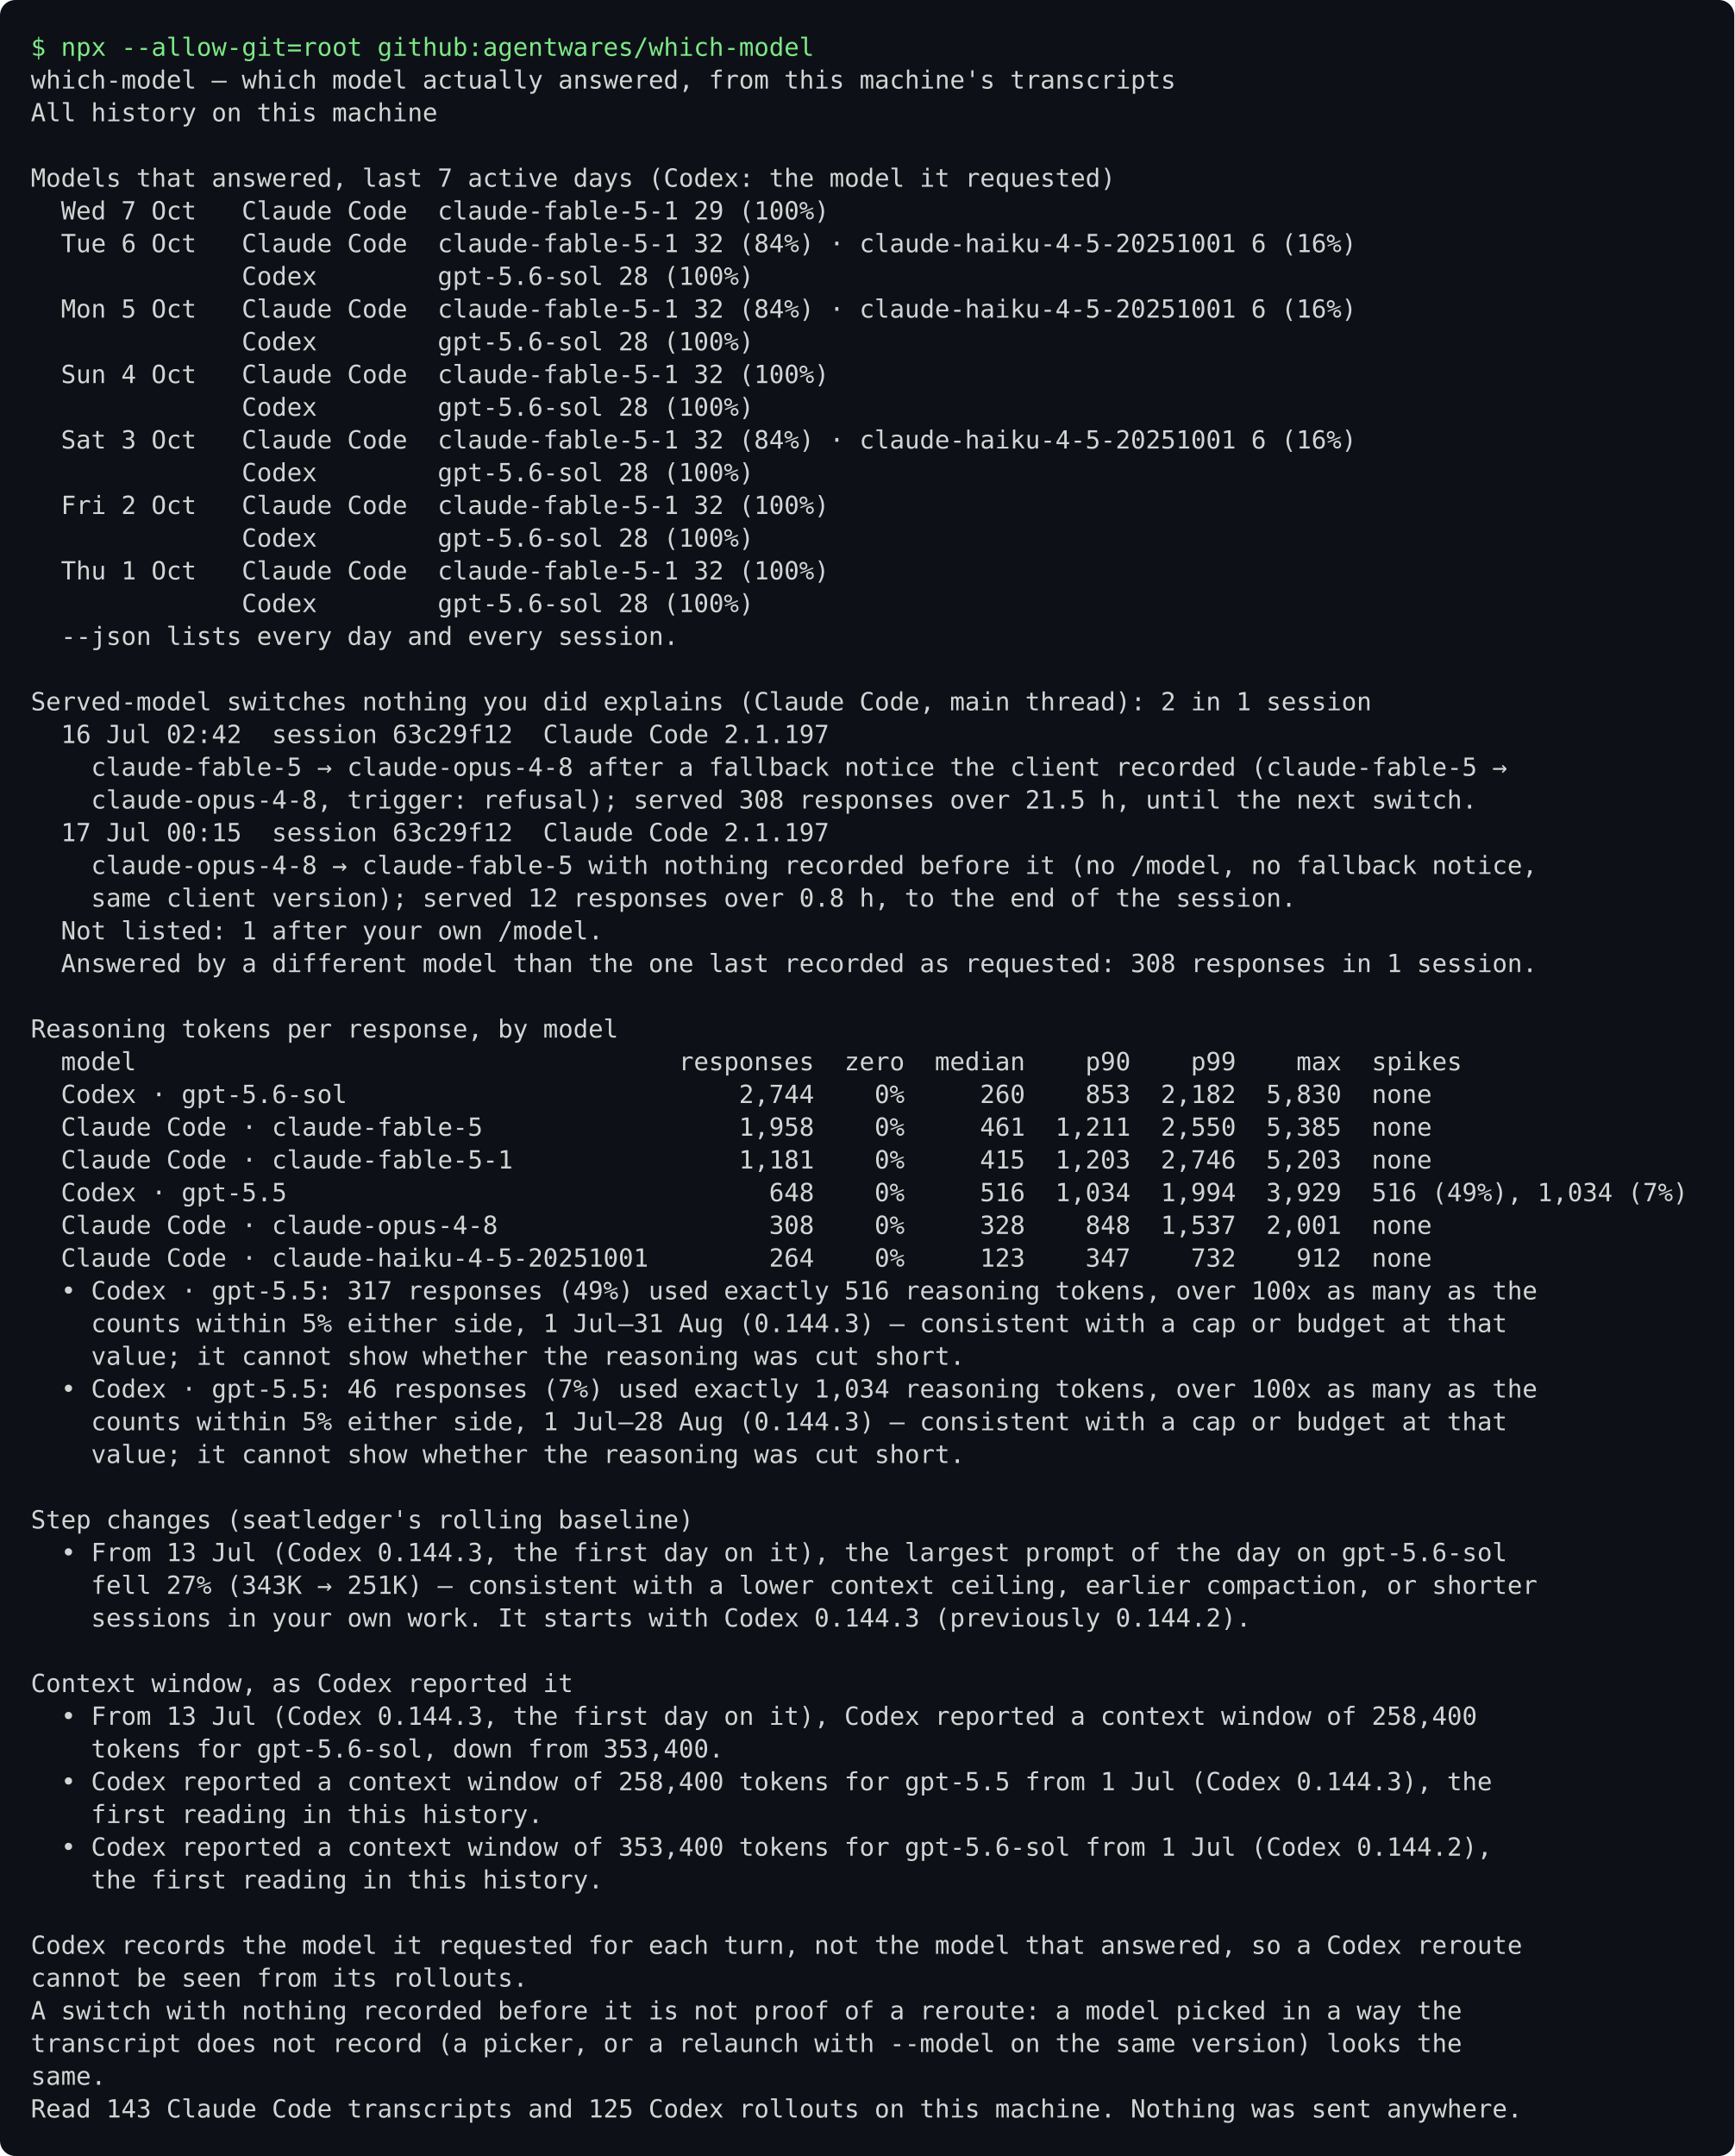
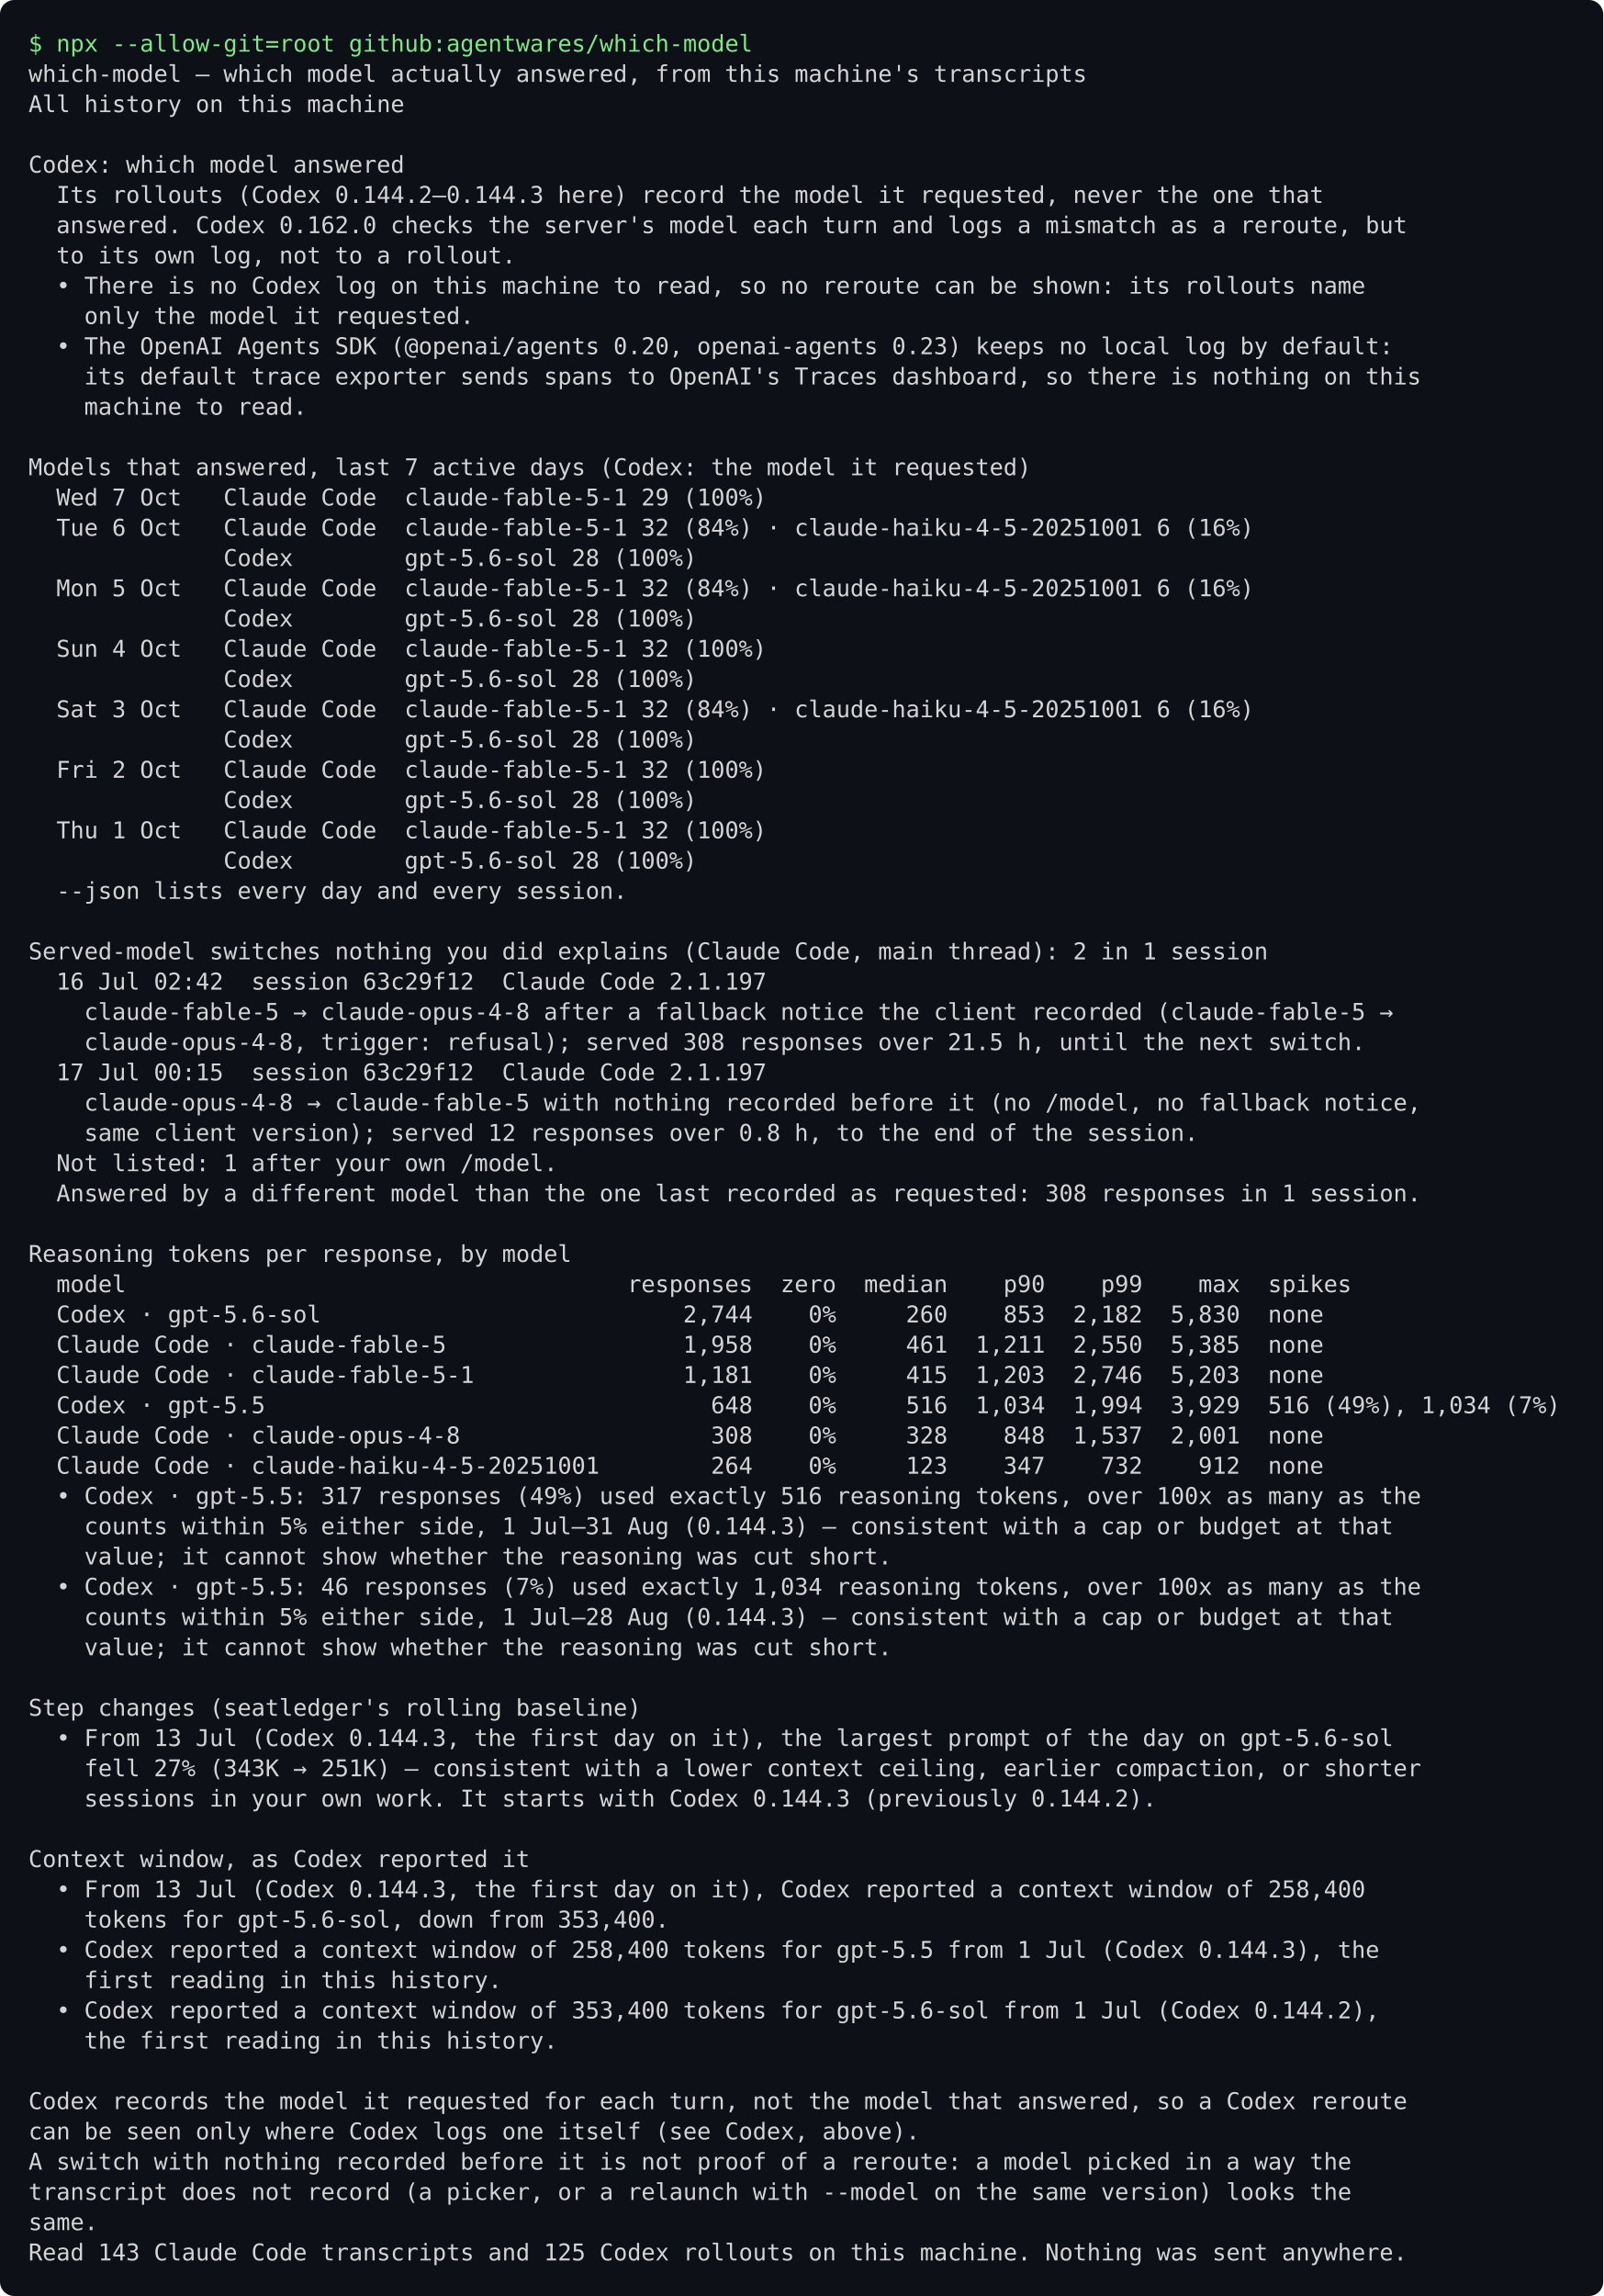
- <svg xmlns="http://www.w3.org/2000/svg" width="901" height="1120" viewBox="0 0 901 1120" role="img" aria-label="which-model output on synthetic history">
+ <svg xmlns="http://www.w3.org/2000/svg" width="901" height="1290" viewBox="0 0 901 1290" role="img" aria-label="which-model output on synthetic history">
  <style>text{font:13px ui-monospace,SFMono-Regular,Menlo,Consolas,monospace;fill:#d4d4d4}.cmd{fill:#7ee787}</style>
  <rect width="100%" height="100%" rx="8" fill="#0d1117" />
  <text x="16" y="29" class="cmd" textLength="410.8" lengthAdjust="spacingAndGlyphs" xml:space="preserve">$ npx --allow-git=root github:agentwares/which-model</text>
  <text x="16" y="46" textLength="600.4" lengthAdjust="spacingAndGlyphs" xml:space="preserve">which-model — which model actually answered, from this machine's transcripts</text>
  <text x="16" y="63" textLength="213.3" lengthAdjust="spacingAndGlyphs" xml:space="preserve">All history on this machine</text>
  <text x="16" y="80" xml:space="preserve" />
-   <text x="16" y="97" textLength="568.8" lengthAdjust="spacingAndGlyphs" xml:space="preserve">Models that answered, last 7 active days (Codex: the model it requested)</text>
-   <text x="16" y="114" textLength="418.7" lengthAdjust="spacingAndGlyphs" xml:space="preserve">  Wed 7 Oct   Claude Code  claude-fable-5-1 29 (100%)</text>
-   <text x="16" y="131" textLength="695.2" lengthAdjust="spacingAndGlyphs" xml:space="preserve">  Tue 6 Oct   Claude Code  claude-fable-5-1 32 (84%) · claude-haiku-4-5-20251001 6 (16%)</text>
-   <text x="16" y="148" textLength="379.2" lengthAdjust="spacingAndGlyphs" xml:space="preserve">              Codex        gpt-5.6-sol 28 (100%)</text>
-   <text x="16" y="165" textLength="695.2" lengthAdjust="spacingAndGlyphs" xml:space="preserve">  Mon 5 Oct   Claude Code  claude-fable-5-1 32 (84%) · claude-haiku-4-5-20251001 6 (16%)</text>
-   <text x="16" y="182" textLength="379.2" lengthAdjust="spacingAndGlyphs" xml:space="preserve">              Codex        gpt-5.6-sol 28 (100%)</text>
-   <text x="16" y="199" textLength="418.7" lengthAdjust="spacingAndGlyphs" xml:space="preserve">  Sun 4 Oct   Claude Code  claude-fable-5-1 32 (100%)</text>
-   <text x="16" y="216" textLength="379.2" lengthAdjust="spacingAndGlyphs" xml:space="preserve">              Codex        gpt-5.6-sol 28 (100%)</text>
-   <text x="16" y="233" textLength="695.2" lengthAdjust="spacingAndGlyphs" xml:space="preserve">  Sat 3 Oct   Claude Code  claude-fable-5-1 32 (84%) · claude-haiku-4-5-20251001 6 (16%)</text>
-   <text x="16" y="250" textLength="379.2" lengthAdjust="spacingAndGlyphs" xml:space="preserve">              Codex        gpt-5.6-sol 28 (100%)</text>
-   <text x="16" y="267" textLength="418.7" lengthAdjust="spacingAndGlyphs" xml:space="preserve">  Fri 2 Oct   Claude Code  claude-fable-5-1 32 (100%)</text>
-   <text x="16" y="284" textLength="379.2" lengthAdjust="spacingAndGlyphs" xml:space="preserve">              Codex        gpt-5.6-sol 28 (100%)</text>
-   <text x="16" y="301" textLength="418.7" lengthAdjust="spacingAndGlyphs" xml:space="preserve">  Thu 1 Oct   Claude Code  claude-fable-5-1 32 (100%)</text>
+   <text x="16" y="97" textLength="213.3" lengthAdjust="spacingAndGlyphs" xml:space="preserve">Codex: which model answered</text>
+   <text x="16" y="114" textLength="734.7" lengthAdjust="spacingAndGlyphs" xml:space="preserve">  Its rollouts (Codex 0.144.2–0.144.3 here) record the model it requested, never the one that</text>
+   <text x="16" y="131" textLength="782.1" lengthAdjust="spacingAndGlyphs" xml:space="preserve">  answered. Codex 0.162.0 checks the server's model each turn and logs a mismatch as a reroute, but</text>
+   <text x="16" y="148" textLength="276.5" lengthAdjust="spacingAndGlyphs" xml:space="preserve">  to its own log, not to a rollout.</text>
+   <text x="16" y="165" textLength="758.4" lengthAdjust="spacingAndGlyphs" xml:space="preserve">  • There is no Codex log on this machine to read, so no reroute can be shown: its rollouts name</text>
+   <text x="16" y="182" textLength="252.8" lengthAdjust="spacingAndGlyphs" xml:space="preserve">    only the model it requested.</text>
+   <text x="16" y="199" textLength="774.2" lengthAdjust="spacingAndGlyphs" xml:space="preserve">  • The OpenAI Agents SDK (@openai/agents 0.20, openai-agents 0.23) keeps no local log by default:</text>
+   <text x="16" y="216" textLength="790.0" lengthAdjust="spacingAndGlyphs" xml:space="preserve">    its default trace exporter sends spans to OpenAI's Traces dashboard, so there is nothing on this</text>
+   <text x="16" y="233" textLength="158.0" lengthAdjust="spacingAndGlyphs" xml:space="preserve">    machine to read.</text>
+   <text x="16" y="250" xml:space="preserve" />
+   <text x="16" y="267" textLength="568.8" lengthAdjust="spacingAndGlyphs" xml:space="preserve">Models that answered, last 7 active days (Codex: the model it requested)</text>
+   <text x="16" y="284" textLength="418.7" lengthAdjust="spacingAndGlyphs" xml:space="preserve">  Wed 7 Oct   Claude Code  claude-fable-5-1 29 (100%)</text>
+   <text x="16" y="301" textLength="695.2" lengthAdjust="spacingAndGlyphs" xml:space="preserve">  Tue 6 Oct   Claude Code  claude-fable-5-1 32 (84%) · claude-haiku-4-5-20251001 6 (16%)</text>
  <text x="16" y="318" textLength="379.2" lengthAdjust="spacingAndGlyphs" xml:space="preserve">              Codex        gpt-5.6-sol 28 (100%)</text>
-   <text x="16" y="335" textLength="339.7" lengthAdjust="spacingAndGlyphs" xml:space="preserve">  --json lists every day and every session.</text>
-   <text x="16" y="352" xml:space="preserve" />
-   <text x="16" y="369" textLength="703.1" lengthAdjust="spacingAndGlyphs" xml:space="preserve">Served-model switches nothing you did explains (Claude Code, main thread): 2 in 1 session</text>
-   <text x="16" y="386" textLength="418.7" lengthAdjust="spacingAndGlyphs" xml:space="preserve">  16 Jul 02:42  session 63c29f12  Claude Code 2.1.197</text>
-   <text x="16" y="403" textLength="774.2" lengthAdjust="spacingAndGlyphs" xml:space="preserve">    claude-fable-5 → claude-opus-4-8 after a fallback notice the client recorded (claude-fable-5 →</text>
-   <text x="16" y="420" textLength="758.4" lengthAdjust="spacingAndGlyphs" xml:space="preserve">    claude-opus-4-8, trigger: refusal); served 308 responses over 21.5 h, until the next switch.</text>
-   <text x="16" y="437" textLength="418.7" lengthAdjust="spacingAndGlyphs" xml:space="preserve">  17 Jul 00:15  session 63c29f12  Claude Code 2.1.197</text>
-   <text x="16" y="454" textLength="790.0" lengthAdjust="spacingAndGlyphs" xml:space="preserve">    claude-opus-4-8 → claude-fable-5 with nothing recorded before it (no /model, no fallback notice,</text>
-   <text x="16" y="471" textLength="663.6" lengthAdjust="spacingAndGlyphs" xml:space="preserve">    same client version); served 12 responses over 0.8 h, to the end of the session.</text>
-   <text x="16" y="488" textLength="300.2" lengthAdjust="spacingAndGlyphs" xml:space="preserve">  Not listed: 1 after your own /model.</text>
-   <text x="16" y="505" textLength="790.0" lengthAdjust="spacingAndGlyphs" xml:space="preserve">  Answered by a different model than the one last recorded as requested: 308 responses in 1 session.</text>
+   <text x="16" y="335" textLength="695.2" lengthAdjust="spacingAndGlyphs" xml:space="preserve">  Mon 5 Oct   Claude Code  claude-fable-5-1 32 (84%) · claude-haiku-4-5-20251001 6 (16%)</text>
+   <text x="16" y="352" textLength="379.2" lengthAdjust="spacingAndGlyphs" xml:space="preserve">              Codex        gpt-5.6-sol 28 (100%)</text>
+   <text x="16" y="369" textLength="418.7" lengthAdjust="spacingAndGlyphs" xml:space="preserve">  Sun 4 Oct   Claude Code  claude-fable-5-1 32 (100%)</text>
+   <text x="16" y="386" textLength="379.2" lengthAdjust="spacingAndGlyphs" xml:space="preserve">              Codex        gpt-5.6-sol 28 (100%)</text>
+   <text x="16" y="403" textLength="695.2" lengthAdjust="spacingAndGlyphs" xml:space="preserve">  Sat 3 Oct   Claude Code  claude-fable-5-1 32 (84%) · claude-haiku-4-5-20251001 6 (16%)</text>
+   <text x="16" y="420" textLength="379.2" lengthAdjust="spacingAndGlyphs" xml:space="preserve">              Codex        gpt-5.6-sol 28 (100%)</text>
+   <text x="16" y="437" textLength="418.7" lengthAdjust="spacingAndGlyphs" xml:space="preserve">  Fri 2 Oct   Claude Code  claude-fable-5-1 32 (100%)</text>
+   <text x="16" y="454" textLength="379.2" lengthAdjust="spacingAndGlyphs" xml:space="preserve">              Codex        gpt-5.6-sol 28 (100%)</text>
+   <text x="16" y="471" textLength="418.7" lengthAdjust="spacingAndGlyphs" xml:space="preserve">  Thu 1 Oct   Claude Code  claude-fable-5-1 32 (100%)</text>
+   <text x="16" y="488" textLength="379.2" lengthAdjust="spacingAndGlyphs" xml:space="preserve">              Codex        gpt-5.6-sol 28 (100%)</text>
+   <text x="16" y="505" textLength="339.7" lengthAdjust="spacingAndGlyphs" xml:space="preserve">  --json lists every day and every session.</text>
  <text x="16" y="522" xml:space="preserve" />
-   <text x="16" y="539" textLength="308.1" lengthAdjust="spacingAndGlyphs" xml:space="preserve">Reasoning tokens per response, by model</text>
-   <text x="16" y="556" textLength="750.5" lengthAdjust="spacingAndGlyphs" xml:space="preserve">  model                                    responses  zero  median    p90    p99    max  spikes</text>
-   <text x="16" y="573" textLength="734.7" lengthAdjust="spacingAndGlyphs" xml:space="preserve">  Codex · gpt-5.6-sol                          2,744    0%     260    853  2,182  5,830  none</text>
-   <text x="16" y="590" textLength="734.7" lengthAdjust="spacingAndGlyphs" xml:space="preserve">  Claude Code · claude-fable-5                 1,958    0%     461  1,211  2,550  5,385  none</text>
-   <text x="16" y="607" textLength="734.7" lengthAdjust="spacingAndGlyphs" xml:space="preserve">  Claude Code · claude-fable-5-1               1,181    0%     415  1,203  2,746  5,203  none</text>
-   <text x="16" y="624" textLength="869.0" lengthAdjust="spacingAndGlyphs" xml:space="preserve">  Codex · gpt-5.5                                648    0%     516  1,034  1,994  3,929  516 (49%), 1,034 (7%)</text>
-   <text x="16" y="641" textLength="734.7" lengthAdjust="spacingAndGlyphs" xml:space="preserve">  Claude Code · claude-opus-4-8                  308    0%     328    848  1,537  2,001  none</text>
-   <text x="16" y="658" textLength="734.7" lengthAdjust="spacingAndGlyphs" xml:space="preserve">  Claude Code · claude-haiku-4-5-20251001        264    0%     123    347    732    912  none</text>
-   <text x="16" y="675" textLength="790.0" lengthAdjust="spacingAndGlyphs" xml:space="preserve">  • Codex · gpt-5.5: 317 responses (49%) used exactly 516 reasoning tokens, over 100x as many as the</text>
-   <text x="16" y="692" textLength="774.2" lengthAdjust="spacingAndGlyphs" xml:space="preserve">    counts within 5% either side, 1 Jul–31 Aug (0.144.3) — consistent with a cap or budget at that</text>
-   <text x="16" y="709" textLength="489.8" lengthAdjust="spacingAndGlyphs" xml:space="preserve">    value; it cannot show whether the reasoning was cut short.</text>
-   <text x="16" y="726" textLength="790.0" lengthAdjust="spacingAndGlyphs" xml:space="preserve">  • Codex · gpt-5.5: 46 responses (7%) used exactly 1,034 reasoning tokens, over 100x as many as the</text>
-   <text x="16" y="743" textLength="774.2" lengthAdjust="spacingAndGlyphs" xml:space="preserve">    counts within 5% either side, 1 Jul–28 Aug (0.144.3) — consistent with a cap or budget at that</text>
-   <text x="16" y="760" textLength="489.8" lengthAdjust="spacingAndGlyphs" xml:space="preserve">    value; it cannot show whether the reasoning was cut short.</text>
-   <text x="16" y="777" xml:space="preserve" />
-   <text x="16" y="794" textLength="347.6" lengthAdjust="spacingAndGlyphs" xml:space="preserve">Step changes (seatledger's rolling baseline)</text>
-   <text x="16" y="811" textLength="774.2" lengthAdjust="spacingAndGlyphs" xml:space="preserve">  • From 13 Jul (Codex 0.144.3, the first day on it), the largest prompt of the day on gpt-5.6-sol</text>
-   <text x="16" y="828" textLength="790.0" lengthAdjust="spacingAndGlyphs" xml:space="preserve">    fell 27% (343K → 251K) — consistent with a lower context ceiling, earlier compaction, or shorter</text>
-   <text x="16" y="845" textLength="639.9" lengthAdjust="spacingAndGlyphs" xml:space="preserve">    sessions in your own work. It starts with Codex 0.144.3 (previously 0.144.2).</text>
-   <text x="16" y="862" xml:space="preserve" />
-   <text x="16" y="879" textLength="284.4" lengthAdjust="spacingAndGlyphs" xml:space="preserve">Context window, as Codex reported it</text>
-   <text x="16" y="896" textLength="758.4" lengthAdjust="spacingAndGlyphs" xml:space="preserve">  • From 13 Jul (Codex 0.144.3, the first day on it), Codex reported a context window of 258,400</text>
-   <text x="16" y="913" textLength="363.4" lengthAdjust="spacingAndGlyphs" xml:space="preserve">    tokens for gpt-5.6-sol, down from 353,400.</text>
-   <text x="16" y="930" textLength="766.3" lengthAdjust="spacingAndGlyphs" xml:space="preserve">  • Codex reported a context window of 258,400 tokens for gpt-5.5 from 1 Jul (Codex 0.144.3), the</text>
-   <text x="16" y="947" textLength="268.6" lengthAdjust="spacingAndGlyphs" xml:space="preserve">    first reading in this history.</text>
-   <text x="16" y="964" textLength="766.3" lengthAdjust="spacingAndGlyphs" xml:space="preserve">  • Codex reported a context window of 353,400 tokens for gpt-5.6-sol from 1 Jul (Codex 0.144.2),</text>
-   <text x="16" y="981" textLength="300.2" lengthAdjust="spacingAndGlyphs" xml:space="preserve">    the first reading in this history.</text>
-   <text x="16" y="998" xml:space="preserve" />
-   <text x="16" y="1015" textLength="782.1" lengthAdjust="spacingAndGlyphs" xml:space="preserve">Codex records the model it requested for each turn, not the model that answered, so a Codex reroute</text>
-   <text x="16" y="1032" textLength="260.7" lengthAdjust="spacingAndGlyphs" xml:space="preserve">cannot be seen from its rollouts.</text>
-   <text x="16" y="1049" textLength="750.5" lengthAdjust="spacingAndGlyphs" xml:space="preserve">A switch with nothing recorded before it is not proof of a reroute: a model picked in a way the</text>
-   <text x="16" y="1066" textLength="750.5" lengthAdjust="spacingAndGlyphs" xml:space="preserve">transcript does not record (a picker, or a relaunch with --model on the same version) looks the</text>
-   <text x="16" y="1083" textLength="39.5" lengthAdjust="spacingAndGlyphs" xml:space="preserve">same.</text>
-   <text x="16" y="1100" textLength="782.1" lengthAdjust="spacingAndGlyphs" xml:space="preserve">Read 143 Claude Code transcripts and 125 Codex rollouts on this machine. Nothing was sent anywhere.</text>
+   <text x="16" y="539" textLength="703.1" lengthAdjust="spacingAndGlyphs" xml:space="preserve">Served-model switches nothing you did explains (Claude Code, main thread): 2 in 1 session</text>
+   <text x="16" y="556" textLength="418.7" lengthAdjust="spacingAndGlyphs" xml:space="preserve">  16 Jul 02:42  session 63c29f12  Claude Code 2.1.197</text>
+   <text x="16" y="573" textLength="774.2" lengthAdjust="spacingAndGlyphs" xml:space="preserve">    claude-fable-5 → claude-opus-4-8 after a fallback notice the client recorded (claude-fable-5 →</text>
+   <text x="16" y="590" textLength="758.4" lengthAdjust="spacingAndGlyphs" xml:space="preserve">    claude-opus-4-8, trigger: refusal); served 308 responses over 21.5 h, until the next switch.</text>
+   <text x="16" y="607" textLength="418.7" lengthAdjust="spacingAndGlyphs" xml:space="preserve">  17 Jul 00:15  session 63c29f12  Claude Code 2.1.197</text>
+   <text x="16" y="624" textLength="790.0" lengthAdjust="spacingAndGlyphs" xml:space="preserve">    claude-opus-4-8 → claude-fable-5 with nothing recorded before it (no /model, no fallback notice,</text>
+   <text x="16" y="641" textLength="663.6" lengthAdjust="spacingAndGlyphs" xml:space="preserve">    same client version); served 12 responses over 0.8 h, to the end of the session.</text>
+   <text x="16" y="658" textLength="300.2" lengthAdjust="spacingAndGlyphs" xml:space="preserve">  Not listed: 1 after your own /model.</text>
+   <text x="16" y="675" textLength="790.0" lengthAdjust="spacingAndGlyphs" xml:space="preserve">  Answered by a different model than the one last recorded as requested: 308 responses in 1 session.</text>
+   <text x="16" y="692" xml:space="preserve" />
+   <text x="16" y="709" textLength="308.1" lengthAdjust="spacingAndGlyphs" xml:space="preserve">Reasoning tokens per response, by model</text>
+   <text x="16" y="726" textLength="750.5" lengthAdjust="spacingAndGlyphs" xml:space="preserve">  model                                    responses  zero  median    p90    p99    max  spikes</text>
+   <text x="16" y="743" textLength="734.7" lengthAdjust="spacingAndGlyphs" xml:space="preserve">  Codex · gpt-5.6-sol                          2,744    0%     260    853  2,182  5,830  none</text>
+   <text x="16" y="760" textLength="734.7" lengthAdjust="spacingAndGlyphs" xml:space="preserve">  Claude Code · claude-fable-5                 1,958    0%     461  1,211  2,550  5,385  none</text>
+   <text x="16" y="777" textLength="734.7" lengthAdjust="spacingAndGlyphs" xml:space="preserve">  Claude Code · claude-fable-5-1               1,181    0%     415  1,203  2,746  5,203  none</text>
+   <text x="16" y="794" textLength="869.0" lengthAdjust="spacingAndGlyphs" xml:space="preserve">  Codex · gpt-5.5                                648    0%     516  1,034  1,994  3,929  516 (49%), 1,034 (7%)</text>
+   <text x="16" y="811" textLength="734.7" lengthAdjust="spacingAndGlyphs" xml:space="preserve">  Claude Code · claude-opus-4-8                  308    0%     328    848  1,537  2,001  none</text>
+   <text x="16" y="828" textLength="734.7" lengthAdjust="spacingAndGlyphs" xml:space="preserve">  Claude Code · claude-haiku-4-5-20251001        264    0%     123    347    732    912  none</text>
+   <text x="16" y="845" textLength="790.0" lengthAdjust="spacingAndGlyphs" xml:space="preserve">  • Codex · gpt-5.5: 317 responses (49%) used exactly 516 reasoning tokens, over 100x as many as the</text>
+   <text x="16" y="862" textLength="774.2" lengthAdjust="spacingAndGlyphs" xml:space="preserve">    counts within 5% either side, 1 Jul–31 Aug (0.144.3) — consistent with a cap or budget at that</text>
+   <text x="16" y="879" textLength="489.8" lengthAdjust="spacingAndGlyphs" xml:space="preserve">    value; it cannot show whether the reasoning was cut short.</text>
+   <text x="16" y="896" textLength="790.0" lengthAdjust="spacingAndGlyphs" xml:space="preserve">  • Codex · gpt-5.5: 46 responses (7%) used exactly 1,034 reasoning tokens, over 100x as many as the</text>
+   <text x="16" y="913" textLength="774.2" lengthAdjust="spacingAndGlyphs" xml:space="preserve">    counts within 5% either side, 1 Jul–28 Aug (0.144.3) — consistent with a cap or budget at that</text>
+   <text x="16" y="930" textLength="489.8" lengthAdjust="spacingAndGlyphs" xml:space="preserve">    value; it cannot show whether the reasoning was cut short.</text>
+   <text x="16" y="947" xml:space="preserve" />
+   <text x="16" y="964" textLength="347.6" lengthAdjust="spacingAndGlyphs" xml:space="preserve">Step changes (seatledger's rolling baseline)</text>
+   <text x="16" y="981" textLength="774.2" lengthAdjust="spacingAndGlyphs" xml:space="preserve">  • From 13 Jul (Codex 0.144.3, the first day on it), the largest prompt of the day on gpt-5.6-sol</text>
+   <text x="16" y="998" textLength="790.0" lengthAdjust="spacingAndGlyphs" xml:space="preserve">    fell 27% (343K → 251K) — consistent with a lower context ceiling, earlier compaction, or shorter</text>
+   <text x="16" y="1015" textLength="639.9" lengthAdjust="spacingAndGlyphs" xml:space="preserve">    sessions in your own work. It starts with Codex 0.144.3 (previously 0.144.2).</text>
+   <text x="16" y="1032" xml:space="preserve" />
+   <text x="16" y="1049" textLength="284.4" lengthAdjust="spacingAndGlyphs" xml:space="preserve">Context window, as Codex reported it</text>
+   <text x="16" y="1066" textLength="758.4" lengthAdjust="spacingAndGlyphs" xml:space="preserve">  • From 13 Jul (Codex 0.144.3, the first day on it), Codex reported a context window of 258,400</text>
+   <text x="16" y="1083" textLength="363.4" lengthAdjust="spacingAndGlyphs" xml:space="preserve">    tokens for gpt-5.6-sol, down from 353,400.</text>
+   <text x="16" y="1100" textLength="766.3" lengthAdjust="spacingAndGlyphs" xml:space="preserve">  • Codex reported a context window of 258,400 tokens for gpt-5.5 from 1 Jul (Codex 0.144.3), the</text>
+   <text x="16" y="1117" textLength="268.6" lengthAdjust="spacingAndGlyphs" xml:space="preserve">    first reading in this history.</text>
+   <text x="16" y="1134" textLength="766.3" lengthAdjust="spacingAndGlyphs" xml:space="preserve">  • Codex reported a context window of 353,400 tokens for gpt-5.6-sol from 1 Jul (Codex 0.144.2),</text>
+   <text x="16" y="1151" textLength="300.2" lengthAdjust="spacingAndGlyphs" xml:space="preserve">    the first reading in this history.</text>
+   <text x="16" y="1168" xml:space="preserve" />
+   <text x="16" y="1185" textLength="782.1" lengthAdjust="spacingAndGlyphs" xml:space="preserve">Codex records the model it requested for each turn, not the model that answered, so a Codex reroute</text>
+   <text x="16" y="1202" textLength="505.6" lengthAdjust="spacingAndGlyphs" xml:space="preserve">can be seen only where Codex logs one itself (see Codex, above).</text>
+   <text x="16" y="1219" textLength="750.5" lengthAdjust="spacingAndGlyphs" xml:space="preserve">A switch with nothing recorded before it is not proof of a reroute: a model picked in a way the</text>
+   <text x="16" y="1236" textLength="750.5" lengthAdjust="spacingAndGlyphs" xml:space="preserve">transcript does not record (a picker, or a relaunch with --model on the same version) looks the</text>
+   <text x="16" y="1253" textLength="39.5" lengthAdjust="spacingAndGlyphs" xml:space="preserve">same.</text>
+   <text x="16" y="1270" textLength="782.1" lengthAdjust="spacingAndGlyphs" xml:space="preserve">Read 143 Claude Code transcripts and 125 Codex rollouts on this machine. Nothing was sent anywhere.</text>
</svg>
